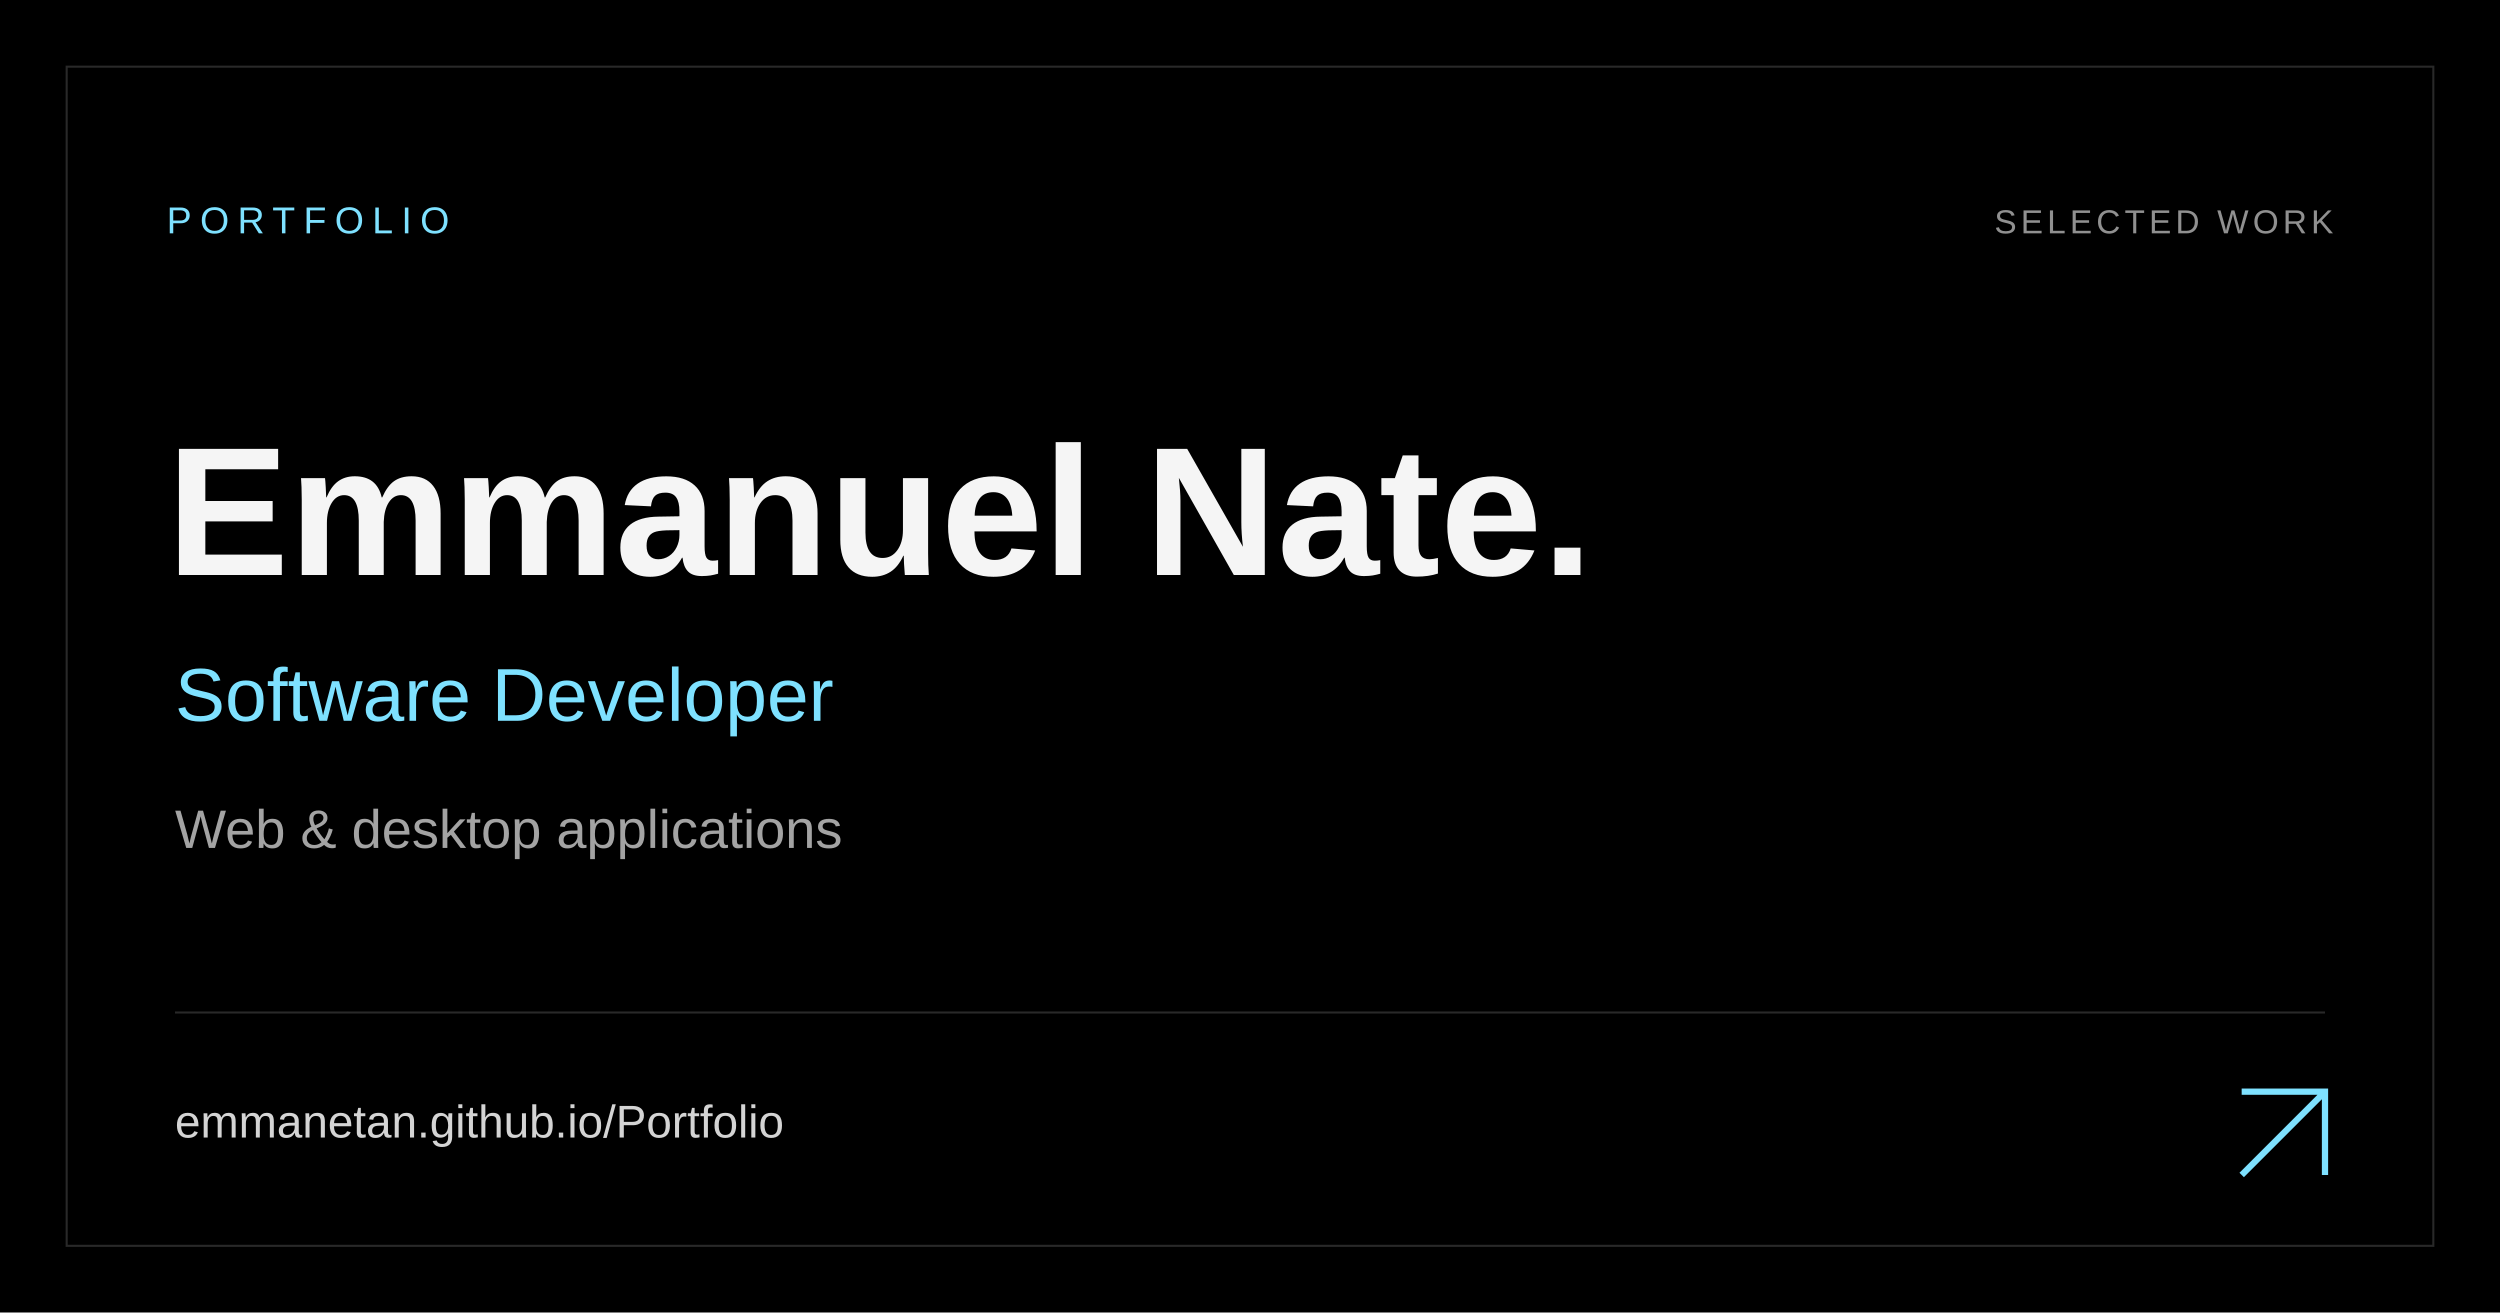
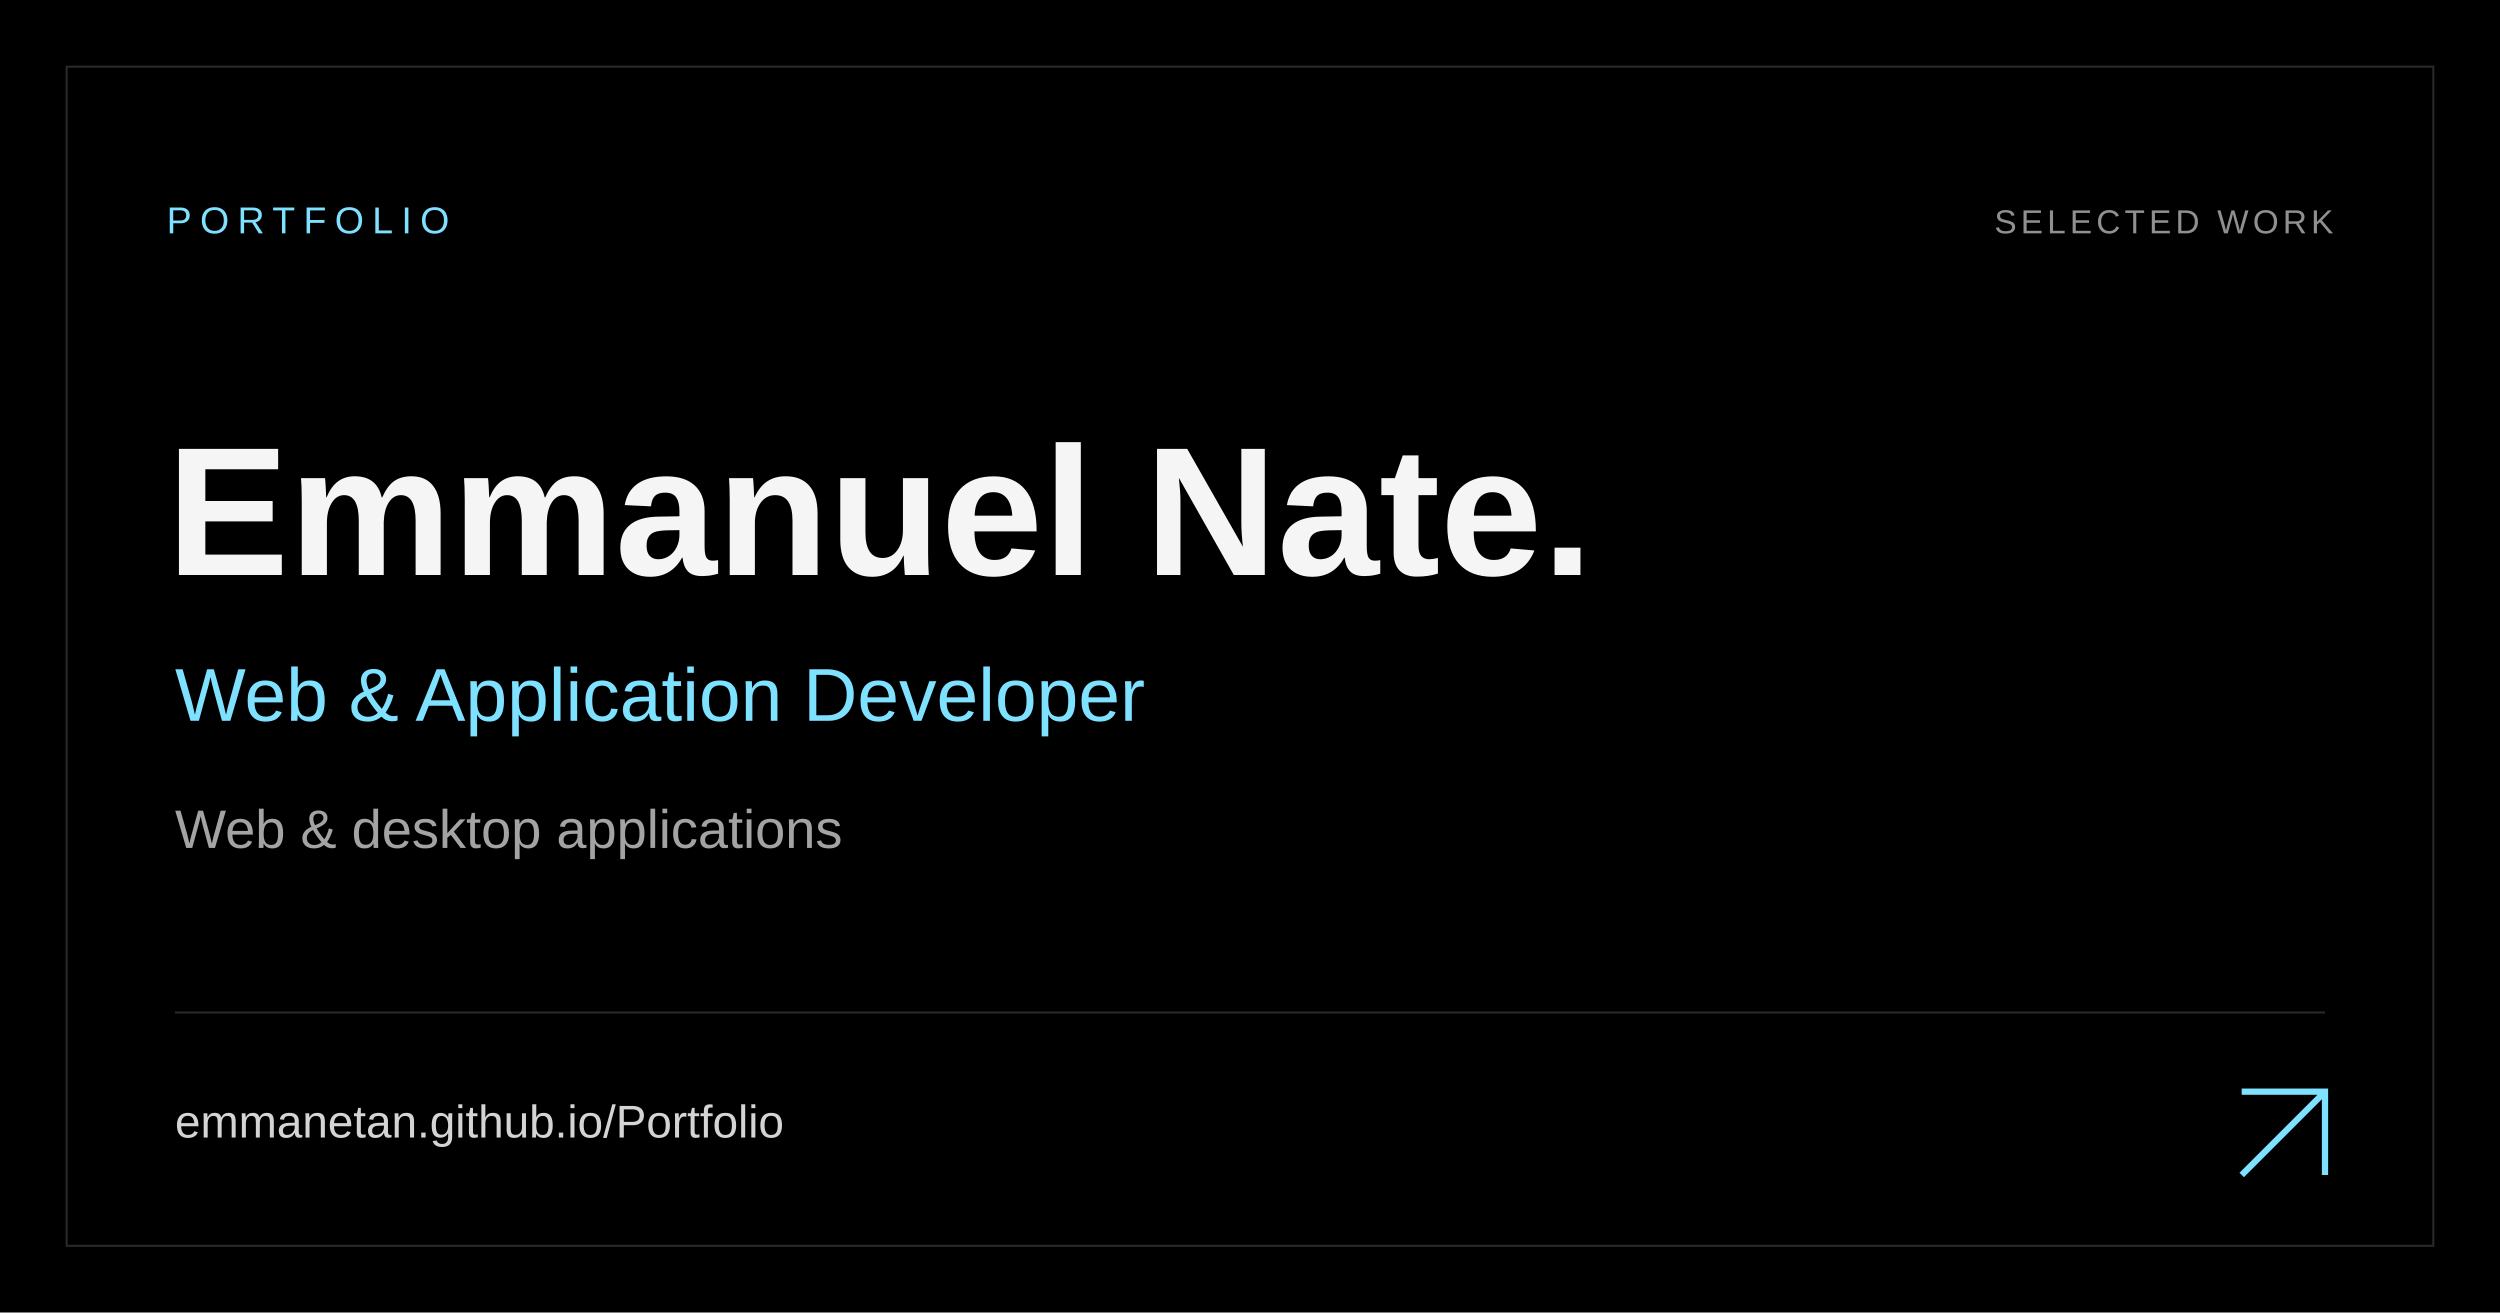
<svg xmlns="http://www.w3.org/2000/svg" width="1200" height="630" viewBox="0 0 1200 630" role="img" aria-labelledby="title description">
  <rect width="1200" height="630" fill="#000000" />
  <rect x="32" y="32" width="1136" height="566" fill="none" stroke="#292929" />
  <g font-family="Segoe UI, Arial, sans-serif">
    <text x="80" y="112" fill="#7ee1ff" font-size="18" letter-spacing="4">PORTFOLIO</text>
    <text x="1120" y="112" fill="#909090" font-size="16" letter-spacing="2" text-anchor="end">SELECTED WORK</text>
    <text x="80" y="276" fill="#f5f5f5" font-size="88" font-weight="600">Emmanuel Nate.</text>
-     <text x="84" y="346" fill="#7ee1ff" font-size="36">Software Developer</text>
+     <text x="84" y="346" fill="#7ee1ff" font-size="36">Web &amp; Application Developer</text>
    <text x="84" y="407" fill="#a3a3a3" font-size="26">Web &amp; desktop applications</text>
    <path d="M84 486H1116" stroke="#292929" />
    <text x="84" y="546" fill="#d4d4d4" font-size="22">emmanetan.github.io/Portfolio</text>
    <path d="M1076 524H1116V564M1076 564L1116 524" fill="none" stroke="#7ee1ff" stroke-width="3" />
  </g>
</svg>
